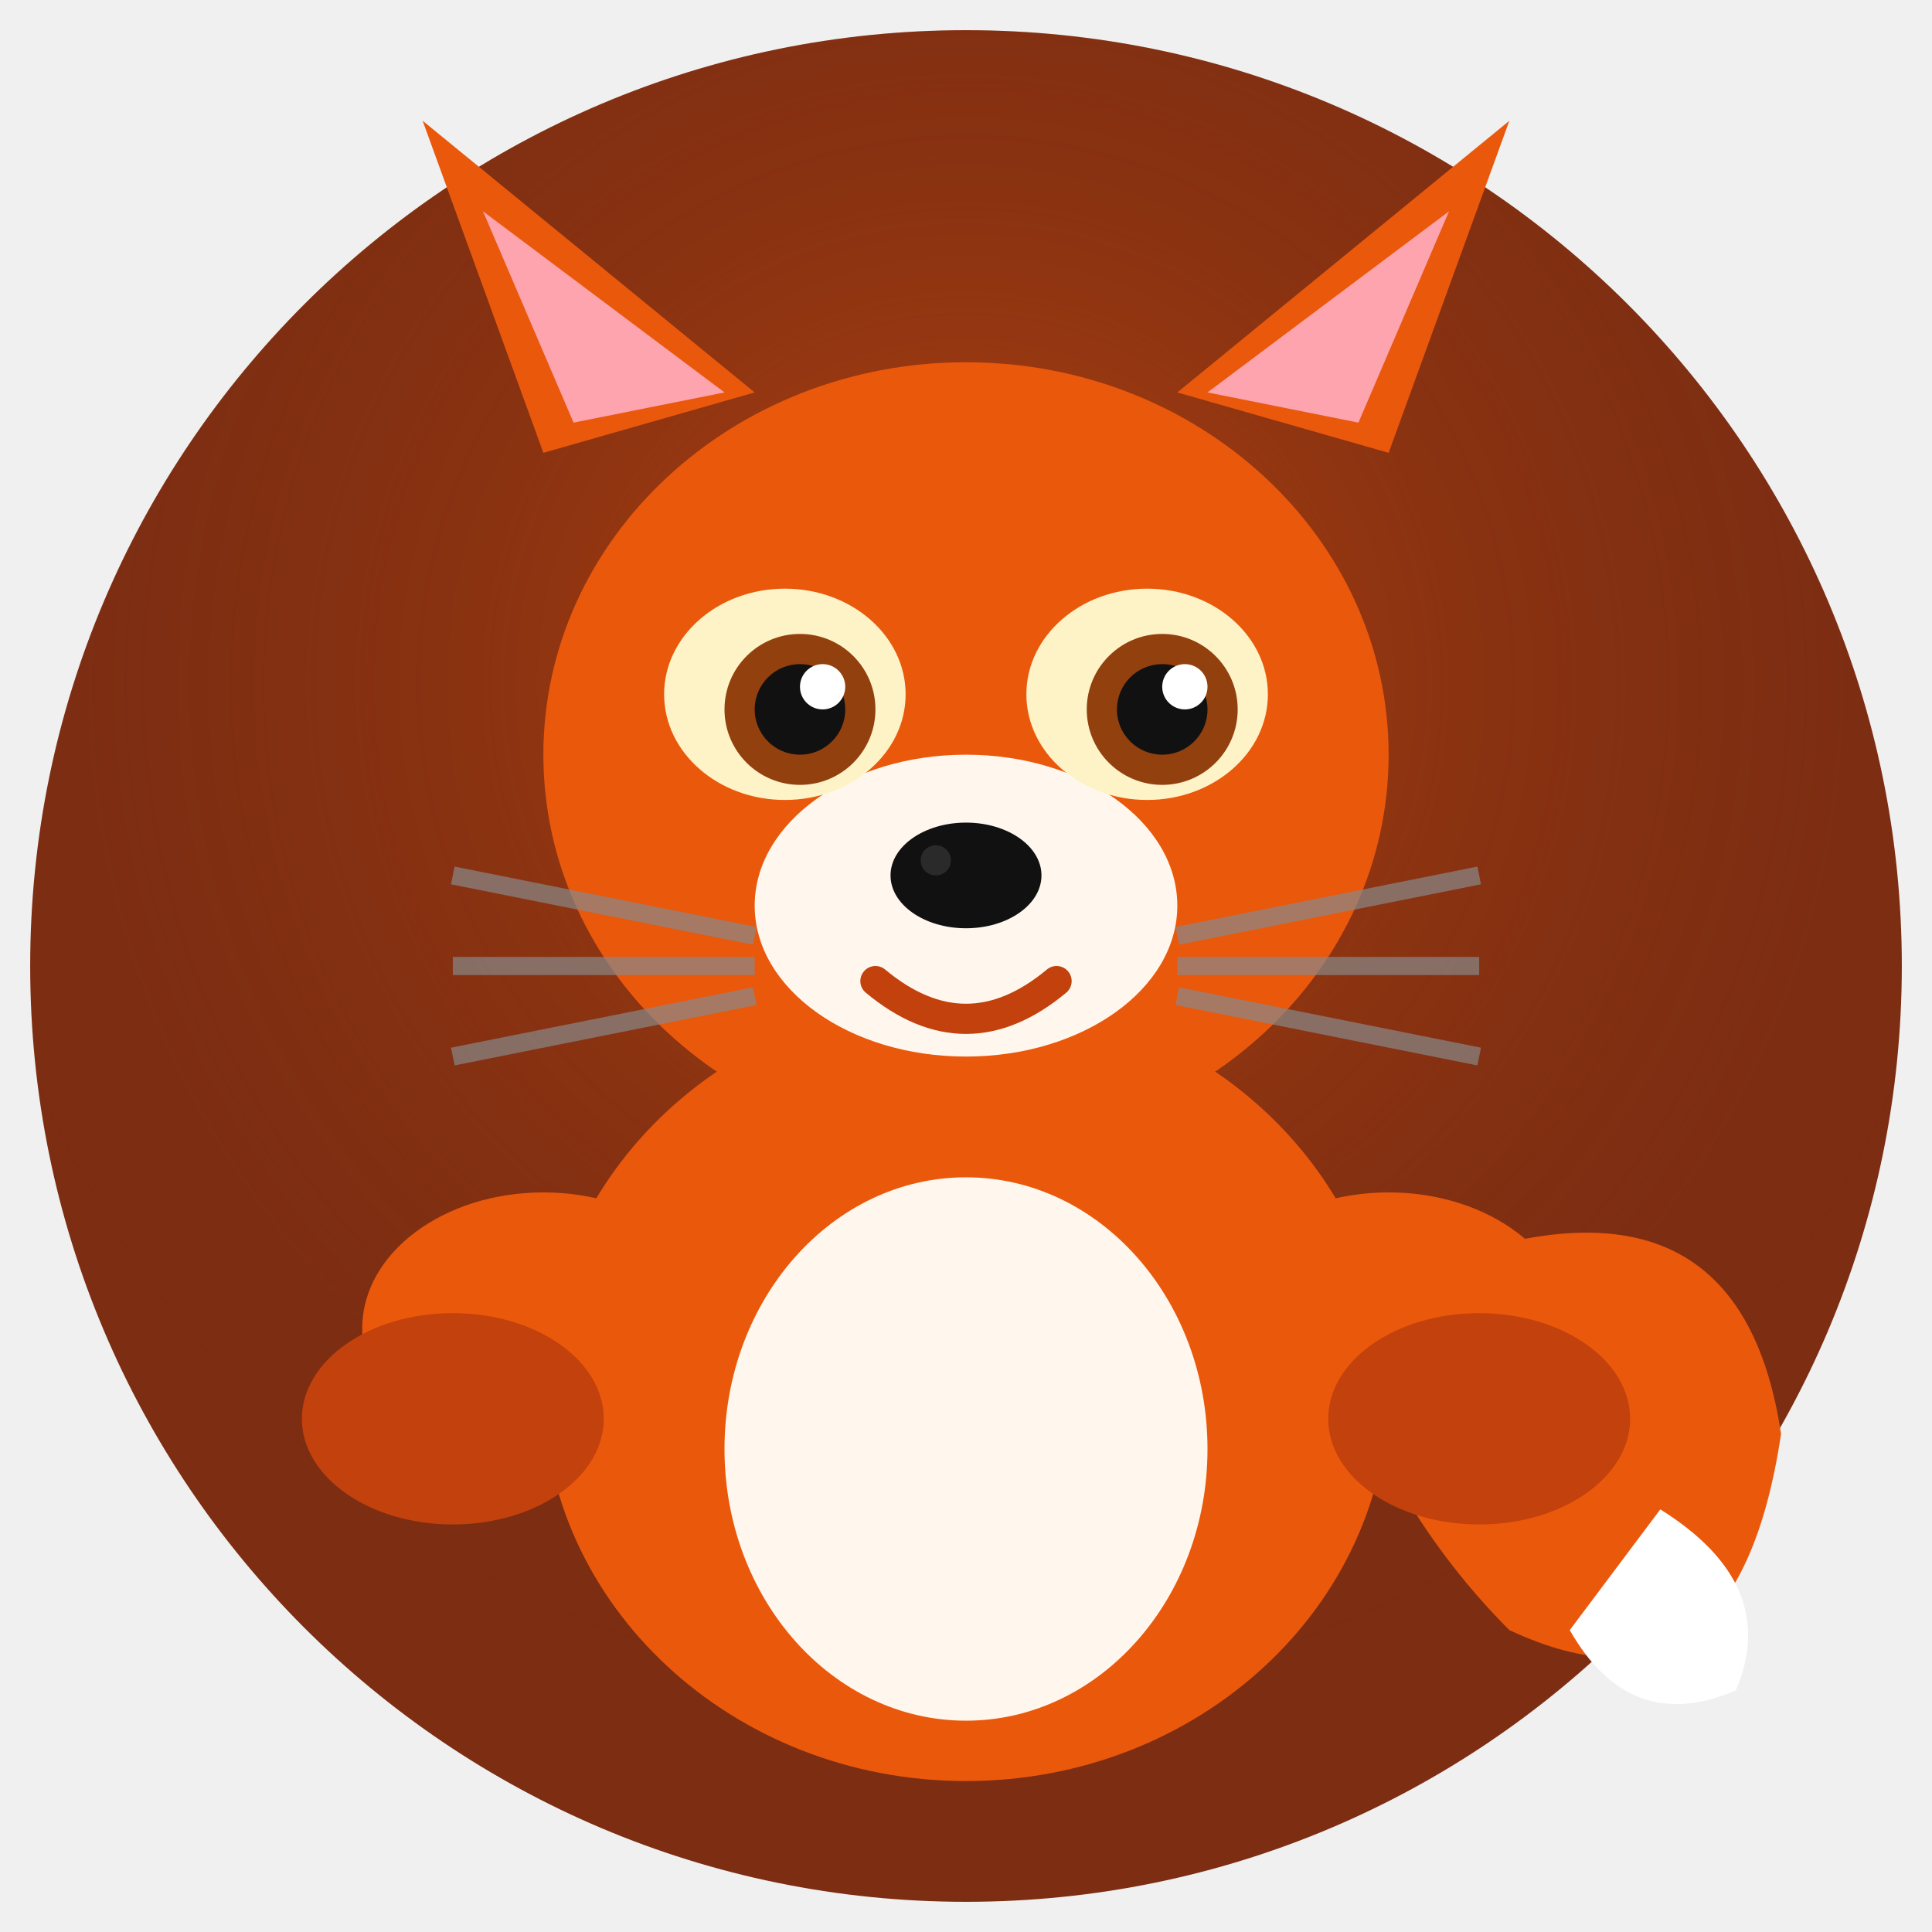
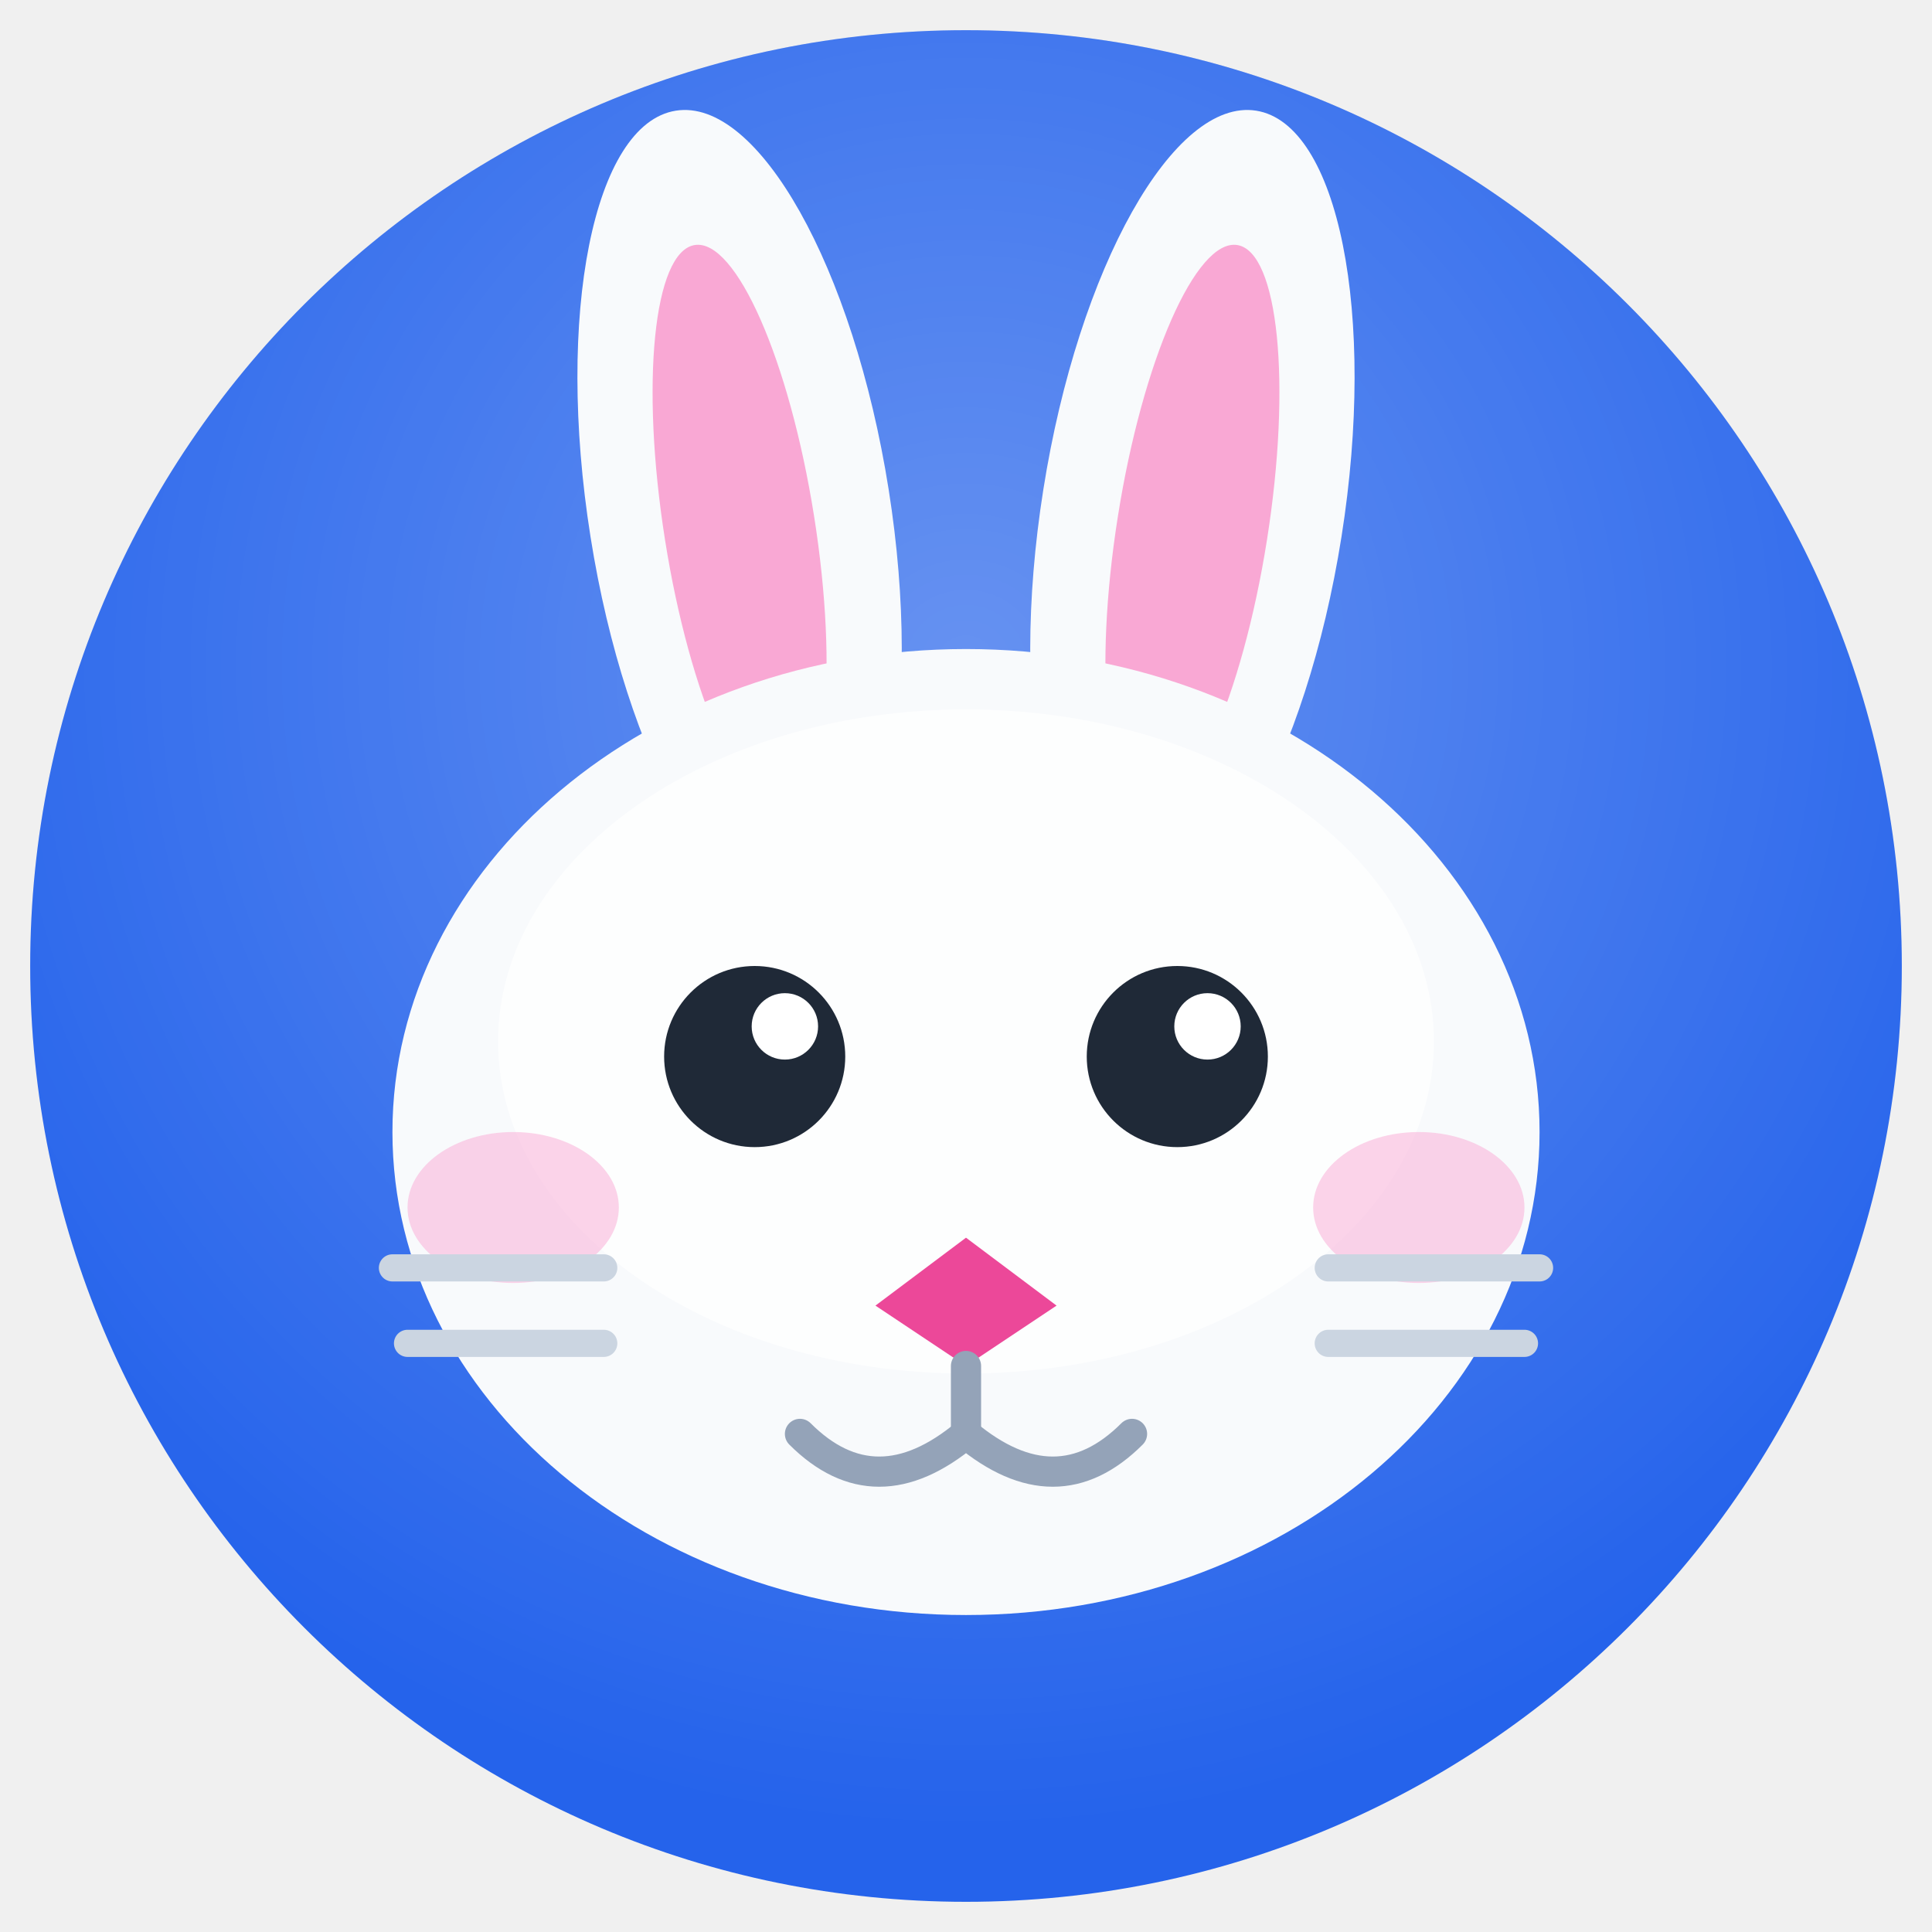
- <svg xmlns="http://www.w3.org/2000/svg" viewBox="0 0 128 128" role="img" aria-label="Räven">
-   <circle cx="64" cy="64" r="62" fill="#7c2d12" />
-   <radialGradient id="fg" cx="50%" cy="35%" r="55%">
-     <stop offset="0%" stop-color="#ea580c" stop-opacity="0.5" />
-     <stop offset="100%" stop-color="#7c2d12" stop-opacity="0" />
-   </radialGradient>
-   <circle cx="64" cy="64" r="62" fill="url(#fg)" />
-   <ellipse cx="64" cy="92" rx="28" ry="26" fill="#ea580c" />
-   <ellipse cx="64" cy="96" rx="16" ry="18" fill="#fff7ed" />
-   <path d="M92,85 Q115,75 118,95 Q115,115 100,108 Q92,100 88,88Z" fill="#ea580c" />
-   <path d="M110,100 Q118,105 115,112 Q108,115 104,108Z" fill="white" />
-   <ellipse cx="36" cy="88" rx="12" ry="9" fill="#ea580c" />
-   <ellipse cx="92" cy="88" rx="12" ry="9" fill="#ea580c" />
-   <ellipse cx="30" cy="94" rx="10" ry="7" fill="#c2410c" />
-   <ellipse cx="98" cy="94" rx="10" ry="7" fill="#c2410c" />
-   <ellipse cx="64" cy="50" rx="28" ry="26" fill="#ea580c" />
-   <ellipse cx="64" cy="60" rx="14" ry="10" fill="#fff7ed" />
-   <polygon points="36,30 28,8 50,26" fill="#ea580c" />
-   <polygon points="92,30 100,8 78,26" fill="#ea580c" />
-   <polygon points="38,28 32,14 48,26" fill="#fda4af" />
-   <polygon points="90,28 96,14 80,26" fill="#fda4af" />
-   <ellipse cx="52" cy="46" rx="8" ry="7" fill="#fef3c7" />
-   <ellipse cx="76" cy="46" rx="8" ry="7" fill="#fef3c7" />
-   <circle cx="53" cy="47" r="5" fill="#92400e" />
-   <circle cx="77" cy="47" r="5" fill="#92400e" />
-   <circle cx="53" cy="47" r="3" fill="#111" />
-   <circle cx="77" cy="47" r="3" fill="#111" />
-   <circle cx="54.5" cy="45.5" r="1.5" fill="white" />
-   <circle cx="78.5" cy="45.5" r="1.5" fill="white" />
-   <ellipse cx="64" cy="58" rx="5" ry="3.5" fill="#111" />
-   <circle cx="62" cy="57" r="1" fill="#444" opacity="0.5" />
-   <line x1="50" y1="62" x2="30" y2="58" stroke="#888" stroke-width="1.2" opacity="0.7" />
-   <line x1="50" y1="64" x2="30" y2="64" stroke="#888" stroke-width="1.2" opacity="0.7" />
-   <line x1="50" y1="66" x2="30" y2="70" stroke="#888" stroke-width="1.2" opacity="0.7" />
-   <line x1="78" y1="62" x2="98" y2="58" stroke="#888" stroke-width="1.2" opacity="0.7" />
-   <line x1="78" y1="64" x2="98" y2="64" stroke="#888" stroke-width="1.2" opacity="0.7" />
-   <line x1="78" y1="66" x2="98" y2="70" stroke="#888" stroke-width="1.2" opacity="0.7" />
-   <path d="M58,65 Q64,70 70,65" stroke="#c2410c" stroke-width="2" fill="none" stroke-linecap="round" />
+ <svg xmlns="http://www.w3.org/2000/svg" viewBox="0 0 128 128" role="img" aria-label="Karin – kanin">
+   <defs>
+     <radialGradient id="skenK" cx="50%" cy="34%" r="62%">
+       <stop offset="0%" stop-color="#ffffff" stop-opacity=".30" />
+       <stop offset="100%" stop-color="#ffffff" stop-opacity="0" />
+     </radialGradient>
+   </defs>
+   <circle cx="64" cy="64" r="62" fill="#2563eb" />
+   <circle cx="64" cy="64" r="62" fill="url(#skenK)" />
+   <ellipse cx="49" cy="34" rx="10" ry="27" fill="#f8fafc" transform="rotate(-9 49 34)" />
+   <ellipse cx="79" cy="34" rx="10" ry="27" fill="#f8fafc" transform="rotate(9 79 34)" />
+   <ellipse cx="49" cy="35" rx="5" ry="19" fill="#f9a8d4" transform="rotate(-9 49 35)" />
+   <ellipse cx="79" cy="35" rx="5" ry="19" fill="#f9a8d4" transform="rotate(9 79 35)" />
+   <ellipse cx="64" cy="75" rx="38" ry="32" fill="#f8fafc" />
+   <ellipse cx="64" cy="69" rx="31" ry="22" fill="#ffffff" opacity=".75" />
+   <ellipse cx="34" cy="80" rx="7" ry="5" fill="#f9a8d4" opacity=".5" />
+   <ellipse cx="94" cy="80" rx="7" ry="5" fill="#f9a8d4" opacity=".5" />
+   <circle cx="50" cy="70" r="6" fill="#1f2937" />
+   <circle cx="78" cy="70" r="6" fill="#1f2937" />
+   <circle cx="52" cy="68" r="2.2" fill="#ffffff" />
+   <circle cx="80" cy="68" r="2.2" fill="#ffffff" />
+   <path d="M64 82 l6 4.5 -6 4 -6 -4 Z" fill="#ec4899" />
+   <path d="M64 90.5 v4.5" stroke="#94a3b8" stroke-width="2" stroke-linecap="round" />
+   <path d="M64 95 q-6 5 -11 0" fill="none" stroke="#94a3b8" stroke-width="2" stroke-linecap="round" />
+   <path d="M64 95 q6 5 11 0" fill="none" stroke="#94a3b8" stroke-width="2" stroke-linecap="round" />
+   <path d="M40 84 h-14 M40 89 h-13 M88 84 h14 M88 89 h13" stroke="#cbd5e1" stroke-width="1.8" stroke-linecap="round" />
</svg>
